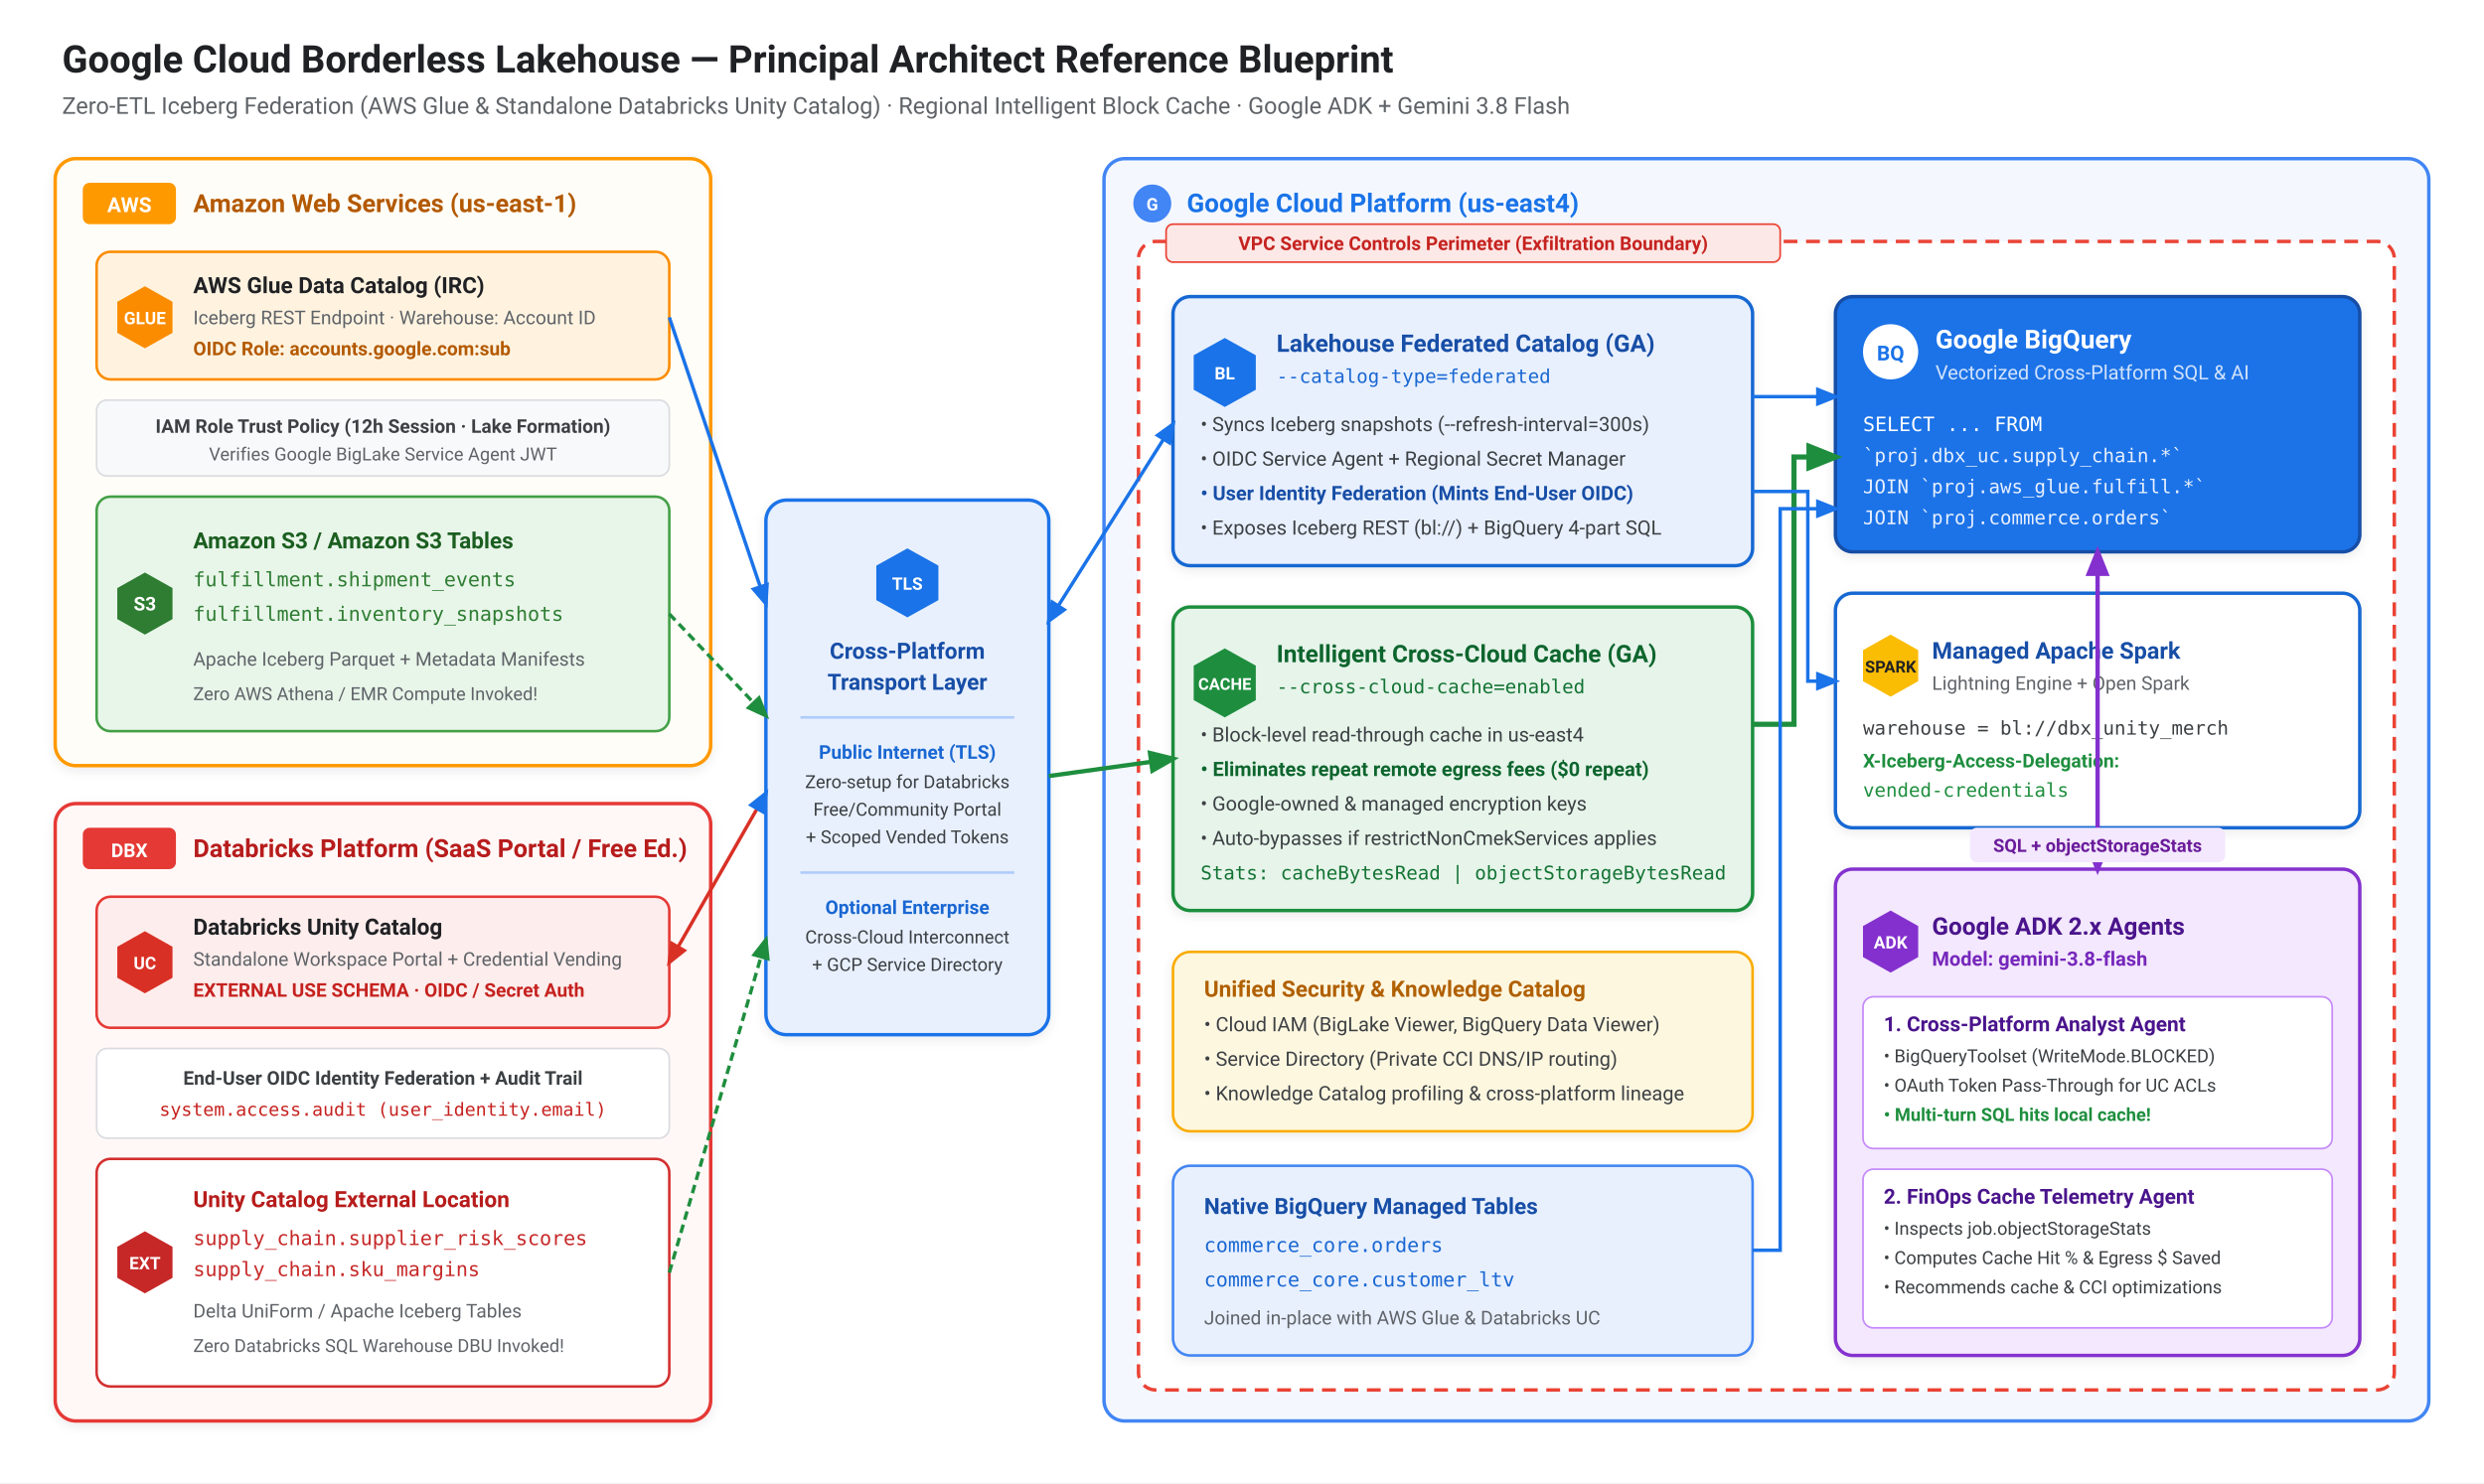
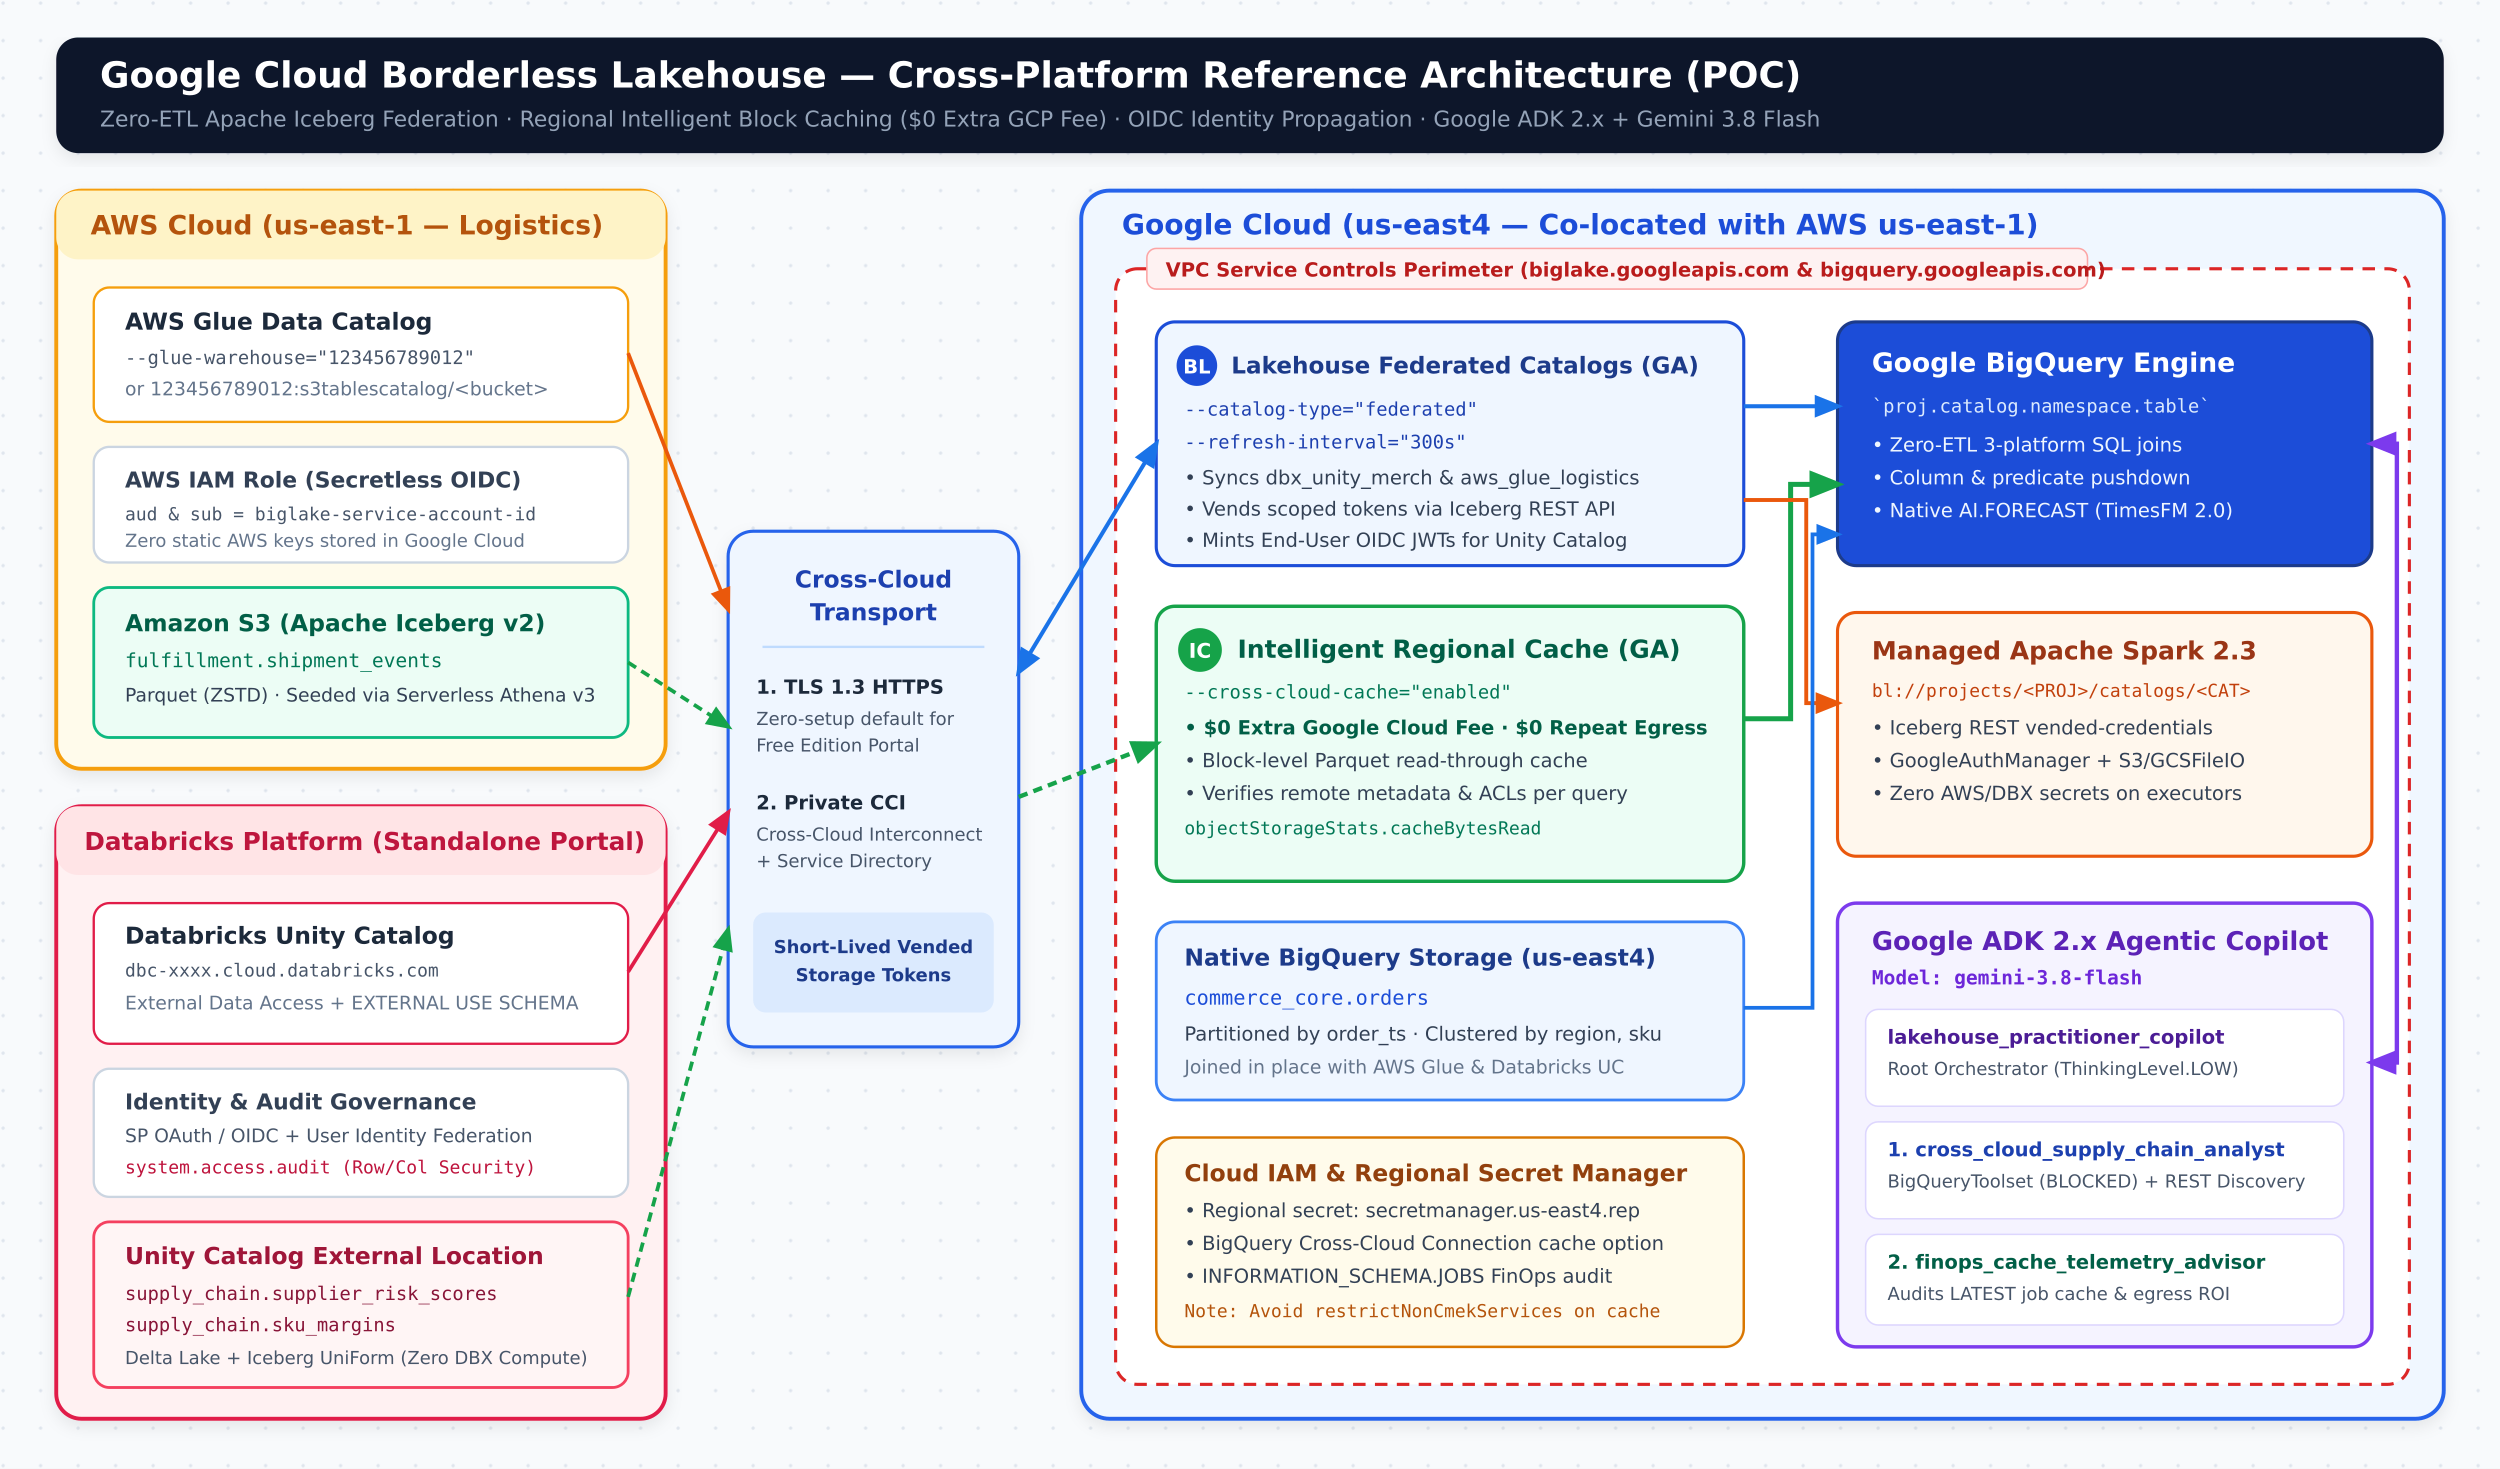
- <svg xmlns="http://www.w3.org/2000/svg" viewBox="0 0 1440 860" width="1440" height="860" font-family="'Google Sans', 'Segoe UI', Roboto, Helvetica, Arial, sans-serif">
+ <svg xmlns="http://www.w3.org/2000/svg" width="1600" height="940" viewBox="0 0 1600 940">
  <defs>
-     <filter id="cardShadow" x="-4%" y="-4%" width="108%" height="110%">
-       <feDropShadow dx="0" dy="2" stdDeviation="3" flood-color="#202124" flood-opacity="0.08" />
+     <pattern id="grid" width="24" height="24" patternUnits="userSpaceOnUse">
+       <circle cx="2" cy="2" r="1.1" fill="#CBD5E1" fill-opacity="0.55" />
+     </pattern>
+     <filter id="shadow" x="-6%" y="-6%" width="112%" height="118%">
+       <feDropShadow dx="0" dy="4" stdDeviation="5" flood-color="#0F172A" flood-opacity="0.08" />
    </filter>
-     <marker id="arrowBlue" viewBox="0 0 10 10" refX="8" refY="5" markerWidth="7" markerHeight="7" orient="auto-start-reverse">
+     <marker id="arrBlue" viewBox="0 0 10 10" refX="8" refY="5" markerWidth="7" markerHeight="7" orient="auto-start-reverse">
      <path d="M 0 1 L 10 5 L 0 9 z" fill="#1A73E8" />
    </marker>
-     <marker id="arrowGreen" viewBox="0 0 10 10" refX="8" refY="5" markerWidth="7" markerHeight="7" orient="auto-start-reverse">
-       <path d="M 0 1 L 10 5 L 0 9 z" fill="#1E8E3E" />
+     <marker id="arrGreen" viewBox="0 0 10 10" refX="8" refY="5" markerWidth="7" markerHeight="7" orient="auto-start-reverse">
+       <path d="M 0 1 L 10 5 L 0 9 z" fill="#16A34A" />
    </marker>
-     <marker id="arrowRed" viewBox="0 0 10 10" refX="8" refY="5" markerWidth="7" markerHeight="7" orient="auto-start-reverse">
-       <path d="M 0 1 L 10 5 L 0 9 z" fill="#D93025" />
+     <marker id="arrOrange" viewBox="0 0 10 10" refX="8" refY="5" markerWidth="7" markerHeight="7" orient="auto-start-reverse">
+       <path d="M 0 1 L 10 5 L 0 9 z" fill="#EA580C" />
    </marker>
-     <marker id="arrowPurple" viewBox="0 0 10 10" refX="8" refY="5" markerWidth="7" markerHeight="7" orient="auto-start-reverse">
-       <path d="M 0 1 L 10 5 L 0 9 z" fill="#8430CE" />
+     <marker id="arrRed" viewBox="0 0 10 10" refX="8" refY="5" markerWidth="7" markerHeight="7" orient="auto-start-reverse">
+       <path d="M 0 1 L 10 5 L 0 9 z" fill="#E11D48" />
+     </marker>
+     <marker id="arrPurple" viewBox="0 0 10 10" refX="8" refY="5" markerWidth="7" markerHeight="7" orient="auto-start-reverse">
+       <path d="M 0 1 L 10 5 L 0 9 z" fill="#7C3AED" />
+     </marker>
+     <marker id="arrSlate" viewBox="0 0 10 10" refX="8" refY="5" markerWidth="7" markerHeight="7" orient="auto-start-reverse">
+       <path d="M 0 1 L 10 5 L 0 9 z" fill="#475569" />
    </marker>
  </defs>
-   <rect width="1440" height="860" fill="#FFFFFF" />
-   <text x="36" y="42" font-size="22" font-weight="700" fill="#202124">Google Cloud Borderless Lakehouse — Principal Architect Reference Blueprint</text>
-   <text x="36" y="66" font-size="13.5" fill="#5F6368">Zero-ETL Iceberg Federation (AWS Glue &amp; Standalone Databricks Unity Catalog) · Regional Intelligent Block Cache · Google ADK + Gemini 3.8 Flash</text>
-   <rect x="32" y="92" width="380" height="352" rx="12" fill="#FFFDF7" stroke="#FF9900" stroke-width="2" filter="url(#cardShadow)" />
-   <rect x="48" y="106" width="54" height="24" rx="4" fill="#FF9900" />
-   <text x="75" y="123" font-size="12" font-weight="700" fill="#FFFFFF" text-anchor="middle">AWS</text>
-   <text x="112" y="123" font-size="14.5" font-weight="700" fill="#B35900">Amazon Web Services (us-east-1)</text>
-   <rect x="56" y="146" width="332" height="74" rx="8" fill="#FFF3E0" stroke="#FB8C00" stroke-width="1.5" />
-   <polygon points="84,166 100,175 100,193 84,202 68,193 68,175" fill="#FB8C00" />
-   <text x="84" y="188" font-size="10" font-weight="700" fill="#FFFFFF" text-anchor="middle">GLUE</text>
-   <text x="112" y="170" font-size="13" font-weight="700" fill="#202124">AWS Glue Data Catalog (IRC)</text>
-   <text x="112" y="188" font-size="11" fill="#5F6368">Iceberg REST Endpoint · Warehouse: Account ID</text>
-   <text x="112" y="206" font-size="11" fill="#B35900" font-weight="600">OIDC Role: accounts.google.com:sub</text>
-   <rect x="56" y="232" width="332" height="44" rx="6" fill="#F8F9FA" stroke="#DADCE0" />
-   <text x="222" y="251" font-size="11" font-weight="600" fill="#3C4043" text-anchor="middle">IAM Role Trust Policy (12h Session · Lake Formation)</text>
-   <text x="222" y="267" font-size="10.5" fill="#5F6368" text-anchor="middle">Verifies Google BigLake Service Agent JWT</text>
-   <rect x="56" y="288" width="332" height="136" rx="8" fill="#E8F5E9" stroke="#43A047" stroke-width="1.5" />
-   <polygon points="84,332 100,341 100,359 84,368 68,359 68,341" fill="#2E7D32" />
-   <text x="84" y="354" font-size="11" font-weight="700" fill="#FFFFFF" text-anchor="middle">S3</text>
-   <text x="112" y="318" font-size="13" font-weight="700" fill="#1B5E20">Amazon S3 / Amazon S3 Tables</text>
-   <text x="112" y="340" font-size="11.5" fill="#2E7D32" font-family="monospace">fulfillment.shipment_events</text>
-   <text x="112" y="360" font-size="11.5" fill="#2E7D32" font-family="monospace">fulfillment.inventory_snapshots</text>
-   <text x="112" y="386" font-size="11" fill="#5F6368">Apache Iceberg Parquet + Metadata Manifests</text>
-   <text x="112" y="406" font-size="10.5" fill="#5F6368">Zero AWS Athena / EMR Compute Invoked!</text>
-   <rect x="32" y="466" width="380" height="358" rx="12" fill="#FFF8F7" stroke="#E53935" stroke-width="2" filter="url(#cardShadow)" />
-   <rect x="48" y="480" width="54" height="24" rx="4" fill="#E53935" />
-   <text x="75" y="497" font-size="11" font-weight="700" fill="#FFFFFF" text-anchor="middle">DBX</text>
-   <text x="112" y="497" font-size="14.5" font-weight="700" fill="#B71C1C">Databricks Platform (SaaS Portal / Free Ed.)</text>
-   <rect x="56" y="520" width="332" height="76" rx="8" fill="#FDEDEC" stroke="#E53935" stroke-width="1.5" />
-   <polygon points="84,540 100,549 100,567 84,576 68,567 68,549" fill="#D93025" />
-   <text x="84" y="562" font-size="10" font-weight="700" fill="#FFFFFF" text-anchor="middle">UC</text>
-   <text x="112" y="542" font-size="13" font-weight="700" fill="#202124">Databricks Unity Catalog</text>
-   <text x="112" y="560" font-size="11" fill="#5F6368">Standalone Workspace Portal + Credential Vending</text>
-   <text x="112" y="578" font-size="11" fill="#C5221F" font-weight="600">EXTERNAL USE SCHEMA · OIDC / Secret Auth</text>
-   <rect x="56" y="608" width="332" height="52" rx="6" fill="#FFFFFF" stroke="#DADCE0" />
-   <text x="222" y="629" font-size="11" font-weight="600" fill="#3C4043" text-anchor="middle">End-User OIDC Identity Federation + Audit Trail</text>
-   <text x="222" y="647" font-size="10.5" fill="#C5221F" font-family="monospace" text-anchor="middle">system.access.audit (user_identity.email)</text>
-   <rect x="56" y="672" width="332" height="132" rx="8" fill="#FFFFFF" stroke="#D32F2F" stroke-width="1.5" />
-   <polygon points="84,714 100,723 100,741 84,750 68,741 68,723" fill="#C62828" />
-   <text x="84" y="736" font-size="10" font-weight="700" fill="#FFFFFF" text-anchor="middle">EXT</text>
-   <text x="112" y="700" font-size="13" font-weight="700" fill="#B71C1C">Unity Catalog External Location</text>
-   <text x="112" y="722" font-size="11.5" fill="#C62828" font-family="monospace">supply_chain.supplier_risk_scores</text>
-   <text x="112" y="740" font-size="11.5" fill="#C62828" font-family="monospace">supply_chain.sku_margins</text>
-   <text x="112" y="764" font-size="11" fill="#5F6368">Delta UniForm / Apache Iceberg Tables</text>
-   <text x="112" y="784" font-size="10.5" fill="#5F6368">Zero Databricks SQL Warehouse DBU Invoked!</text>
-   <rect x="444" y="290" width="164" height="310" rx="12" fill="#E8F0FE" stroke="#1A73E8" stroke-width="2" filter="url(#cardShadow)" />
-   <polygon points="526,318 544,328 544,348 526,358 508,348 508,328" fill="#1A73E8" />
-   <text x="526" y="342" font-size="10" font-weight="700" fill="#FFFFFF" text-anchor="middle">TLS</text>
-   <text x="526" y="382" font-size="13" font-weight="700" fill="#174EA6" text-anchor="middle">Cross-Platform</text>
-   <text x="526" y="400" font-size="13" font-weight="700" fill="#174EA6" text-anchor="middle">Transport Layer</text>
-   <line x1="464" y1="416" x2="588" y2="416" stroke="#AECBFA" stroke-width="1.5" />
-   <text x="526" y="440" font-size="11" font-weight="600" fill="#1967D2" text-anchor="middle">Public Internet (TLS)</text>
-   <text x="526" y="457" font-size="10.5" fill="#3C4043" text-anchor="middle">Zero-setup for Databricks</text>
-   <text x="526" y="473" font-size="10.5" fill="#3C4043" text-anchor="middle">Free/Community Portal</text>
-   <text x="526" y="489" font-size="10.5" fill="#3C4043" text-anchor="middle">+ Scoped Vended Tokens</text>
-   <line x1="464" y1="506" x2="588" y2="506" stroke="#AECBFA" stroke-width="1.5" />
-   <text x="526" y="530" font-size="11" font-weight="600" fill="#1967D2" text-anchor="middle">Optional Enterprise</text>
-   <text x="526" y="547" font-size="10.5" fill="#3C4043" text-anchor="middle">Cross-Cloud Interconnect</text>
-   <text x="526" y="563" font-size="10.5" fill="#3C4043" text-anchor="middle">+ GCP Service Directory</text>
-   <rect x="640" y="92" width="768" height="732" rx="12" fill="#F4F8FE" stroke="#4285F4" stroke-width="2" />
-   <circle cx="668" cy="118" r="11" fill="#4285F4" />
-   <text x="668" y="122" font-size="10" font-weight="700" fill="#FFFFFF" text-anchor="middle">G</text>
-   <text x="688" y="123" font-size="15" font-weight="700" fill="#1A73E8">Google Cloud Platform (us-east4)</text>
-   <rect x="660" y="140" width="728" height="666" rx="10" fill="#FFFFFF" stroke="#EA4335" stroke-width="2" stroke-dasharray="8,5" />
-   <rect x="676" y="130" width="356" height="22" rx="4" fill="#FCE8E6" stroke="#EA4335" />
-   <text x="854" y="145" font-size="11" font-weight="700" fill="#C5221F" text-anchor="middle">VPC Service Controls Perimeter (Exfiltration Boundary)</text>
-   <rect x="680" y="172" width="336" height="156" rx="10" fill="#E8F0FE" stroke="#1967D2" stroke-width="2" filter="url(#cardShadow)" />
-   <polygon points="710,196 728,206 728,226 710,236 692,226 692,206" fill="#1A73E8" />
-   <text x="710" y="220" font-size="10" font-weight="700" fill="#FFFFFF" text-anchor="middle">BL</text>
-   <text x="740" y="204" font-size="14" font-weight="700" fill="#174EA6">Lakehouse Federated Catalog (GA)</text>
-   <text x="740" y="222" font-size="11" fill="#1967D2" font-family="monospace">--catalog-type=federated</text>
-   <text x="696" y="250" font-size="11.5" fill="#3C4043">• Syncs Iceberg snapshots (--refresh-interval=300s)</text>
-   <text x="696" y="270" font-size="11.5" fill="#3C4043">• OIDC Service Agent + Regional Secret Manager</text>
-   <text x="696" y="290" font-size="11.5" fill="#174EA6" font-weight="600">• User Identity Federation (Mints End-User OIDC)</text>
-   <text x="696" y="310" font-size="11.5" fill="#3C4043">• Exposes Iceberg REST (bl://) + BigQuery 4-part SQL</text>
-   <rect x="680" y="352" width="336" height="176" rx="10" fill="#E6F4EA" stroke="#1E8E3E" stroke-width="2" filter="url(#cardShadow)" />
-   <polygon points="710,376 728,386 728,406 710,416 692,406 692,386" fill="#1E8E3E" />
-   <text x="710" y="400" font-size="9.5" font-weight="700" fill="#FFFFFF" text-anchor="middle">CACHE</text>
-   <text x="740" y="384" font-size="14" font-weight="700" fill="#0D652D">Intelligent Cross-Cloud Cache (GA)</text>
-   <text x="740" y="402" font-size="11" fill="#137333" font-family="monospace">--cross-cloud-cache=enabled</text>
-   <text x="696" y="430" font-size="11.5" fill="#3C4043">• Block-level read-through cache in us-east4</text>
-   <text x="696" y="450" font-size="11.5" fill="#0D652D" font-weight="600">• Eliminates repeat remote egress fees ($0 repeat)</text>
-   <text x="696" y="470" font-size="11.5" fill="#3C4043">• Google-owned &amp; managed encryption keys</text>
-   <text x="696" y="490" font-size="11.5" fill="#3C4043">• Auto-bypasses if restrictNonCmekServices applies</text>
-   <text x="696" y="510" font-size="11" fill="#137333" font-family="monospace">Stats: cacheBytesRead | objectStorageBytesRead</text>
-   <rect x="680" y="552" width="336" height="104" rx="10" fill="#FEF7E0" stroke="#F9AB00" stroke-width="1.5" filter="url(#cardShadow)" />
-   <text x="698" y="578" font-size="13" font-weight="700" fill="#B06000">Unified Security &amp; Knowledge Catalog</text>
-   <text x="698" y="598" font-size="11.5" fill="#3C4043">• Cloud IAM (BigLake Viewer, BigQuery Data Viewer)</text>
-   <text x="698" y="618" font-size="11.5" fill="#3C4043">• Service Directory (Private CCI DNS/IP routing)</text>
-   <text x="698" y="638" font-size="11.5" fill="#3C4043">• Knowledge Catalog profiling &amp; cross-platform lineage</text>
-   <rect x="680" y="676" width="336" height="110" rx="10" fill="#E8F0FE" stroke="#4285F4" stroke-width="1.5" filter="url(#cardShadow)" />
-   <text x="698" y="704" font-size="13" font-weight="700" fill="#174EA6">Native BigQuery Managed Tables</text>
-   <text x="698" y="726" font-size="11.5" fill="#1967D2" font-family="monospace">commerce_core.orders</text>
-   <text x="698" y="746" font-size="11.5" fill="#1967D2" font-family="monospace">commerce_core.customer_ltv</text>
-   <text x="698" y="768" font-size="11" fill="#5F6368">Joined in-place with AWS Glue &amp; Databricks UC</text>
-   <rect x="1064" y="172" width="304" height="148" rx="10" fill="#1A73E8" stroke="#174EA6" stroke-width="2" filter="url(#cardShadow)" />
-   <circle cx="1096" cy="204" r="16" fill="#FFFFFF" />
-   <text x="1096" y="209" font-size="12" font-weight="700" fill="#1A73E8" text-anchor="middle">BQ</text>
-   <text x="1122" y="202" font-size="15" font-weight="700" fill="#FFFFFF">Google BigQuery</text>
-   <text x="1122" y="220" font-size="11.5" fill="#D2E3FC">Vectorized Cross-Platform SQL &amp; AI</text>
-   <text x="1080" y="250" font-size="11.5" fill="#FFFFFF" font-family="monospace">SELECT ... FROM</text>
-   <text x="1080" y="268" font-size="11" fill="#E8F0FE" font-family="monospace">`proj.dbx_uc.supply_chain.*`</text>
-   <text x="1080" y="286" font-size="11" fill="#E8F0FE" font-family="monospace">JOIN `proj.aws_glue.fulfill.*`</text>
-   <text x="1080" y="304" font-size="11" fill="#E8F0FE" font-family="monospace">JOIN `proj.commerce.orders`</text>
-   <rect x="1064" y="344" width="304" height="136" rx="10" fill="#FFFFFF" stroke="#1967D2" stroke-width="2" filter="url(#cardShadow)" />
-   <polygon points="1096,368 1112,377 1112,395 1096,404 1080,395 1080,377" fill="#FBBC04" />
-   <text x="1096" y="390" font-size="9.5" font-weight="700" fill="#202124" text-anchor="middle">SPARK</text>
-   <text x="1120" y="382" font-size="13.5" font-weight="700" fill="#174EA6">Managed Apache Spark</text>
-   <text x="1120" y="400" font-size="11" fill="#5F6368">Lightning Engine + Open Spark</text>
-   <text x="1080" y="426" font-size="11" fill="#3C4043" font-family="monospace">warehouse = bl://dbx_unity_merch</text>
-   <text x="1080" y="445" font-size="11" fill="#1E8E3E" font-weight="600">X-Iceberg-Access-Delegation:</text>
-   <text x="1080" y="462" font-size="11" fill="#1E8E3E" font-family="monospace">vended-credentials</text>
-   <rect x="1064" y="504" width="304" height="282" rx="10" fill="#F3E8FD" stroke="#8430CE" stroke-width="2" filter="url(#cardShadow)" />
-   <polygon points="1096,528 1112,537 1112,555 1096,564 1080,555 1080,537" fill="#8430CE" />
-   <text x="1096" y="550" font-size="10" font-weight="700" fill="#FFFFFF" text-anchor="middle">ADK</text>
-   <text x="1120" y="542" font-size="14" font-weight="700" fill="#4A148C">Google ADK 2.x Agents</text>
-   <text x="1120" y="560" font-size="11.5" font-weight="700" fill="#7627BB">Model: gemini-3.8-flash</text>
-   <rect x="1080" y="578" width="272" height="88" rx="6" fill="#FFFFFF" stroke="#C58AF9" />
-   <text x="1092" y="598" font-size="12" font-weight="700" fill="#4A148C">1. Cross-Platform Analyst Agent</text>
-   <text x="1092" y="616" font-size="10.5" fill="#3C4043">• BigQueryToolset (WriteMode.BLOCKED)</text>
-   <text x="1092" y="633" font-size="10.5" fill="#3C4043">• OAuth Token Pass-Through for UC ACLs</text>
-   <text x="1092" y="650" font-size="10.5" fill="#1E8E3E" font-weight="600">• Multi-turn SQL hits local cache!</text>
-   <rect x="1080" y="678" width="272" height="92" rx="6" fill="#FFFFFF" stroke="#C58AF9" />
-   <text x="1092" y="698" font-size="12" font-weight="700" fill="#4A148C">2. FinOps Cache Telemetry Agent</text>
-   <text x="1092" y="716" font-size="10.5" fill="#3C4043">• Inspects job.objectStorageStats</text>
-   <text x="1092" y="733" font-size="10.5" fill="#3C4043">• Computes Cache Hit % &amp; Egress $ Saved</text>
-   <text x="1092" y="750" font-size="10.5" fill="#3C4043">• Recommends cache &amp; CCI optimizations</text>
-   <path d="M 388 184 L 444 350" fill="none" stroke="#1A73E8" stroke-width="2" marker-end="url(#arrowBlue)" />
-   <path d="M 388 558 L 444 460" fill="none" stroke="#D93025" stroke-width="2" marker-start="url(#arrowRed)" marker-end="url(#arrowBlue)" />
-   <path d="M 680 246 L 608 360" fill="none" stroke="#1A73E8" stroke-width="2" marker-start="url(#arrowBlue)" marker-end="url(#arrowBlue)" />
-   <path d="M 388 356 L 444 415" fill="none" stroke="#1E8E3E" stroke-width="2" stroke-dasharray="5,3" marker-end="url(#arrowGreen)" />
-   <path d="M 388 738 L 444 545" fill="none" stroke="#1E8E3E" stroke-width="2" stroke-dasharray="5,3" marker-end="url(#arrowGreen)" />
-   <path d="M 608 450 L 680 440" fill="none" stroke="#1E8E3E" stroke-width="2.5" marker-end="url(#arrowGreen)" />
-   <path d="M 1016 230 L 1064 230" fill="none" stroke="#1A73E8" stroke-width="2" marker-end="url(#arrowBlue)" />
-   <path d="M 1016 420 L 1040 420 L 1040 265 L 1064 265" fill="none" stroke="#1E8E3E" stroke-width="3" marker-end="url(#arrowGreen)" />
-   <path d="M 1016 285 L 1048 285 L 1048 395 L 1064 395" fill="none" stroke="#1A73E8" stroke-width="2" marker-end="url(#arrowBlue)" />
-   <path d="M 1016 725 L 1032 725 L 1032 295 L 1064 295" fill="none" stroke="#1A73E8" stroke-width="2" marker-end="url(#arrowBlue)" />
-   <path d="M 1216 504 L 1216 320" fill="none" stroke="#8430CE" stroke-width="2.5" marker-start="url(#arrowPurple)" marker-end="url(#arrowPurple)" />
-   <rect x="1142" y="480" width="148" height="20" rx="4" fill="#F3E8FD" />
-   <text x="1216" y="494" font-size="10.5" font-weight="700" fill="#6A1B9A" text-anchor="middle">SQL + objectStorageStats</text>
+   <rect width="1600" height="940" fill="#F8FAFC" />
+   <rect width="1600" height="940" fill="url(#grid)" />
+   <rect x="36" y="24" width="1528" height="74" rx="14" fill="#0F172A" filter="url(#shadow)" />
+   <text x="64" y="56" font-family="DejaVu Sans" font-size="23" font-weight="bold" fill="#FFFFFF">Google Cloud Borderless Lakehouse — Cross-Platform Reference Architecture (POC)</text>
+   <text x="64" y="81" font-family="DejaVu Sans" font-size="14" fill="#94A3B8">Zero-ETL Apache Iceberg Federation · Regional Intelligent Block Caching ($0 Extra GCP Fee) · OIDC Identity Propagation · Google ADK 2.x + Gemini 3.8 Flash</text>
+   <g filter="url(#shadow)">
+     <rect x="36" y="122" width="390" height="370" rx="16" fill="#FFFBEB" stroke="#F59E0B" stroke-width="2.5" />
+     <rect x="36" y="122" width="390" height="44" rx="14" fill="#FEF3C7" />
+     <text x="58" y="150" font-family="DejaVu Sans" font-size="17" font-weight="bold" fill="#B45309">AWS Cloud (us-east-1 — Logistics)</text>
+     <rect x="60" y="184" width="342" height="86" rx="10" fill="#FFFFFF" stroke="#F59E0B" stroke-width="1.5" />
+     <text x="80" y="211" font-family="DejaVu Sans" font-size="15" font-weight="bold" fill="#1E293B">AWS Glue Data Catalog</text>
+     <text x="80" y="233" font-family="DejaVu Sans Mono" font-size="12" fill="#475569">--glue-warehouse="123456789012"</text>
+     <text x="80" y="253" font-family="DejaVu Sans" font-size="12" fill="#64748B">or 123456789012:s3tablescatalog/&lt;bucket&gt;</text>
+     <rect x="60" y="286" width="342" height="74" rx="10" fill="#FFFFFF" stroke="#CBD5E1" stroke-width="1.5" />
+     <text x="80" y="312" font-family="DejaVu Sans" font-size="14" font-weight="bold" fill="#334155">AWS IAM Role (Secretless OIDC)</text>
+     <text x="80" y="333" font-family="DejaVu Sans Mono" font-size="11.5" fill="#475569">aud &amp; sub = biglake-service-account-id</text>
+     <text x="80" y="350" font-family="DejaVu Sans" font-size="11.5" fill="#64748B">Zero static AWS keys stored in Google Cloud</text>
+     <rect x="60" y="376" width="342" height="96" rx="10" fill="#ECFDF5" stroke="#10B981" stroke-width="1.8" />
+     <text x="80" y="404" font-family="DejaVu Sans" font-size="15" font-weight="bold" fill="#065F46">Amazon S3 (Apache Iceberg v2)</text>
+     <text x="80" y="427" font-family="DejaVu Sans Mono" font-size="12.5" fill="#047857">fulfillment.shipment_events</text>
+     <text x="80" y="449" font-family="DejaVu Sans" font-size="12" fill="#334155">Parquet (ZSTD) · Seeded via Serverless Athena v3</text>
+   </g>
+   <g filter="url(#shadow)">
+     <rect x="36" y="516" width="390" height="392" rx="16" fill="#FFF1F2" stroke="#E11D48" stroke-width="2.5" />
+     <rect x="36" y="516" width="390" height="44" rx="14" fill="#FFE4E6" />
+     <text x="54" y="544" font-family="DejaVu Sans" font-size="15.8" font-weight="bold" fill="#BE123C">Databricks Platform (Standalone Portal)</text>
+     <rect x="60" y="578" width="342" height="90" rx="10" fill="#FFFFFF" stroke="#E11D48" stroke-width="1.5" />
+     <text x="80" y="604" font-family="DejaVu Sans" font-size="15" font-weight="bold" fill="#1E293B">Databricks Unity Catalog</text>
+     <text x="80" y="625" font-family="DejaVu Sans Mono" font-size="11.5" fill="#475569">dbc-xxxx.cloud.databricks.com</text>
+     <text x="80" y="646" font-family="DejaVu Sans" font-size="12" fill="#64748B">External Data Access + EXTERNAL USE SCHEMA</text>
+     <rect x="60" y="684" width="342" height="82" rx="10" fill="#FFFFFF" stroke="#CBD5E1" stroke-width="1.5" />
+     <text x="80" y="710" font-family="DejaVu Sans" font-size="14" font-weight="bold" fill="#334155">Identity &amp; Audit Governance</text>
+     <text x="80" y="731" font-family="DejaVu Sans" font-size="12" fill="#475569">SP OAuth / OIDC + User Identity Federation</text>
+     <text x="80" y="751" font-family="DejaVu Sans Mono" font-size="11.5" fill="#BE123C">system.access.audit (Row/Col Security)</text>
+     <rect x="60" y="782" width="342" height="106" rx="10" fill="#FFF5F5" stroke="#F43F5E" stroke-width="1.8" />
+     <text x="80" y="809" font-family="DejaVu Sans" font-size="15" font-weight="bold" fill="#9F1239">Unity Catalog External Location</text>
+     <text x="80" y="832" font-family="DejaVu Sans Mono" font-size="12" fill="#881337">supply_chain.supplier_risk_scores</text>
+     <text x="80" y="852" font-family="DejaVu Sans Mono" font-size="12" fill="#881337">supply_chain.sku_margins</text>
+     <text x="80" y="873" font-family="DejaVu Sans" font-size="11.5" fill="#475569">Delta Lake + Iceberg UniForm (Zero DBX Compute)</text>
+   </g>
+   <g filter="url(#shadow)">
+     <rect x="466" y="340" width="186" height="330" rx="16" fill="#EFF6FF" stroke="#2563EB" stroke-width="2" />
+     <text x="559" y="376" text-anchor="middle" font-family="DejaVu Sans" font-size="15" font-weight="bold" fill="#1E40AF">Cross-Cloud</text>
+     <text x="559" y="397" text-anchor="middle" font-family="DejaVu Sans" font-size="15" font-weight="bold" fill="#1E40AF">Transport</text>
+     <line x1="488" y1="414" x2="630" y2="414" stroke="#BFDBFE" stroke-width="1.5" />
+     <text x="484" y="444" font-family="DejaVu Sans" font-size="12.5" font-weight="bold" fill="#1E293B">1. TLS 1.3 HTTPS</text>
+     <text x="484" y="464" font-family="DejaVu Sans" font-size="11.5" fill="#475569">Zero-setup default for</text>
+     <text x="484" y="481" font-family="DejaVu Sans" font-size="11.5" fill="#475569">Free Edition Portal</text>
+     <text x="484" y="518" font-family="DejaVu Sans" font-size="12.5" font-weight="bold" fill="#1E293B">2. Private CCI</text>
+     <text x="484" y="538" font-family="DejaVu Sans" font-size="11.5" fill="#475569">Cross-Cloud Interconnect</text>
+     <text x="484" y="555" font-family="DejaVu Sans" font-size="11.5" fill="#475569">+ Service Directory</text>
+     <rect x="482" y="584" width="154" height="64" rx="8" fill="#DBEAFE" />
+     <text x="559" y="610" text-anchor="middle" font-family="DejaVu Sans" font-size="11.5" font-weight="bold" fill="#1E3A8A">Short-Lived Vended</text>
+     <text x="559" y="628" text-anchor="middle" font-family="DejaVu Sans" font-size="11.5" font-weight="bold" fill="#1E3A8A">Storage Tokens</text>
+   </g>
+   <g filter="url(#shadow)">
+     <rect x="692" y="122" width="872" height="786" rx="18" fill="#F0F7FF" stroke="#2563EB" stroke-width="2.5" />
+     <text x="718" y="150" font-family="DejaVu Sans" font-size="18" font-weight="bold" fill="#1D4ED8">Google Cloud (us-east4 — Co-located with AWS us-east-1)</text>
+     <rect x="714" y="172" width="828" height="714" rx="14" fill="#FFFFFF" stroke="#DC2626" stroke-width="2" stroke-dasharray="8,6" />
+     <rect x="734" y="159" width="602" height="26" rx="6" fill="#FEF2F2" stroke="#FCA5A5" stroke-width="1" />
+     <text x="746" y="177" font-family="DejaVu Sans" font-size="12.5" font-weight="bold" fill="#B91C1C">VPC Service Controls Perimeter (biglake.googleapis.com &amp; bigquery.googleapis.com)</text>
+     <rect x="740" y="206" width="376" height="156" rx="12" fill="#EFF6FF" stroke="#1D4ED8" stroke-width="2" />
+     <circle cx="766" cy="234" r="13" fill="#1D4ED8" />
+     <text x="766" y="239" text-anchor="middle" font-family="DejaVu Sans" font-size="12.5" font-weight="bold" fill="#FFFFFF">BL</text>
+     <text x="788" y="239" font-family="DejaVu Sans" font-size="14.8" font-weight="bold" fill="#1E3A8A">Lakehouse Federated Catalogs (GA)</text>
+     <text x="758" y="266" font-family="DejaVu Sans Mono" font-size="12" fill="#1E40AF">--catalog-type="federated"</text>
+     <text x="758" y="287" font-family="DejaVu Sans Mono" font-size="12" fill="#1E40AF">--refresh-interval="300s"</text>
+     <text x="758" y="310" font-family="DejaVu Sans" font-size="12.5" fill="#334155">• Syncs dbx_unity_merch &amp; aws_glue_logistics</text>
+     <text x="758" y="330" font-family="DejaVu Sans" font-size="12.5" fill="#334155">• Vends scoped tokens via Iceberg REST API</text>
+     <text x="758" y="350" font-family="DejaVu Sans" font-size="12.5" fill="#334155">• Mints End-User OIDC JWTs for Unity Catalog</text>
+     <rect x="740" y="388" width="376" height="176" rx="12" fill="#ECFDF5" stroke="#16A34A" stroke-width="2.2" />
+     <circle cx="768" cy="416" r="14" fill="#16A34A" />
+     <text x="768" y="421" text-anchor="middle" font-family="DejaVu Sans" font-size="13" font-weight="bold" fill="#FFFFFF">IC</text>
+     <text x="792" y="421" font-family="DejaVu Sans" font-size="16" font-weight="bold" fill="#065F46">Intelligent Regional Cache (GA)</text>
+     <text x="758" y="447" font-family="DejaVu Sans Mono" font-size="12" fill="#047857">--cross-cloud-cache="enabled"</text>
+     <text x="758" y="470" font-family="DejaVu Sans" font-size="12.5" font-weight="bold" fill="#065F46">• $0 Extra Google Cloud Fee · $0 Repeat Egress</text>
+     <text x="758" y="491" font-family="DejaVu Sans" font-size="12.5" fill="#334155">• Block-level Parquet read-through cache</text>
+     <text x="758" y="512" font-family="DejaVu Sans" font-size="12.5" fill="#334155">• Verifies remote metadata &amp; ACLs per query</text>
+     <text x="758" y="534" font-family="DejaVu Sans Mono" font-size="11.5" fill="#047857">objectStorageStats.cacheBytesRead</text>
+     <rect x="740" y="590" width="376" height="114" rx="12" fill="#EFF6FF" stroke="#3B82F6" stroke-width="1.8" />
+     <text x="758" y="618" font-family="DejaVu Sans" font-size="15" font-weight="bold" fill="#1E3A8A">Native BigQuery Storage (us-east4)</text>
+     <text x="758" y="643" font-family="DejaVu Sans Mono" font-size="13" fill="#1D4ED8">commerce_core.orders</text>
+     <text x="758" y="666" font-family="DejaVu Sans" font-size="12.5" fill="#334155">Partitioned by order_ts · Clustered by region, sku</text>
+     <text x="758" y="687" font-family="DejaVu Sans" font-size="12" fill="#64748B">Joined in place with AWS Glue &amp; Databricks UC</text>
+     <rect x="740" y="728" width="376" height="134" rx="12" fill="#FFFBEB" stroke="#D97706" stroke-width="1.6" />
+     <text x="758" y="756" font-family="DejaVu Sans" font-size="15" font-weight="bold" fill="#92400E">Cloud IAM &amp; Regional Secret Manager</text>
+     <text x="758" y="779" font-family="DejaVu Sans" font-size="12.5" fill="#334155">• Regional secret: secretmanager.us-east4.rep</text>
+     <text x="758" y="800" font-family="DejaVu Sans" font-size="12.5" fill="#334155">• BigQuery Cross-Cloud Connection cache option</text>
+     <text x="758" y="821" font-family="DejaVu Sans" font-size="12.5" fill="#334155">• INFORMATION_SCHEMA.JOBS FinOps audit</text>
+     <text x="758" y="843" font-family="DejaVu Sans Mono" font-size="11.5" fill="#B45309">Note: Avoid restrictNonCmekServices on cache</text>
+     <rect x="1176" y="206" width="342" height="156" rx="12" fill="#1D4ED8" stroke="#1E3A8A" stroke-width="2" />
+     <text x="1198" y="238" font-family="DejaVu Sans" font-size="17" font-weight="bold" fill="#FFFFFF">Google BigQuery Engine</text>
+     <text x="1198" y="264" font-family="DejaVu Sans Mono" font-size="12" fill="#DBEAFE">`proj.catalog.namespace.table`</text>
+     <text x="1198" y="289" font-family="DejaVu Sans" font-size="12.5" fill="#EFF6FF">• Zero-ETL 3-platform SQL joins</text>
+     <text x="1198" y="310" font-family="DejaVu Sans" font-size="12.5" fill="#EFF6FF">• Column &amp; predicate pushdown</text>
+     <text x="1198" y="331" font-family="DejaVu Sans" font-size="12.5" fill="#EFF6FF">• Native AI.FORECAST (TimesFM 2.0)</text>
+     <rect x="1176" y="392" width="342" height="156" rx="12" fill="#FFF7ED" stroke="#EA580C" stroke-width="2" />
+     <text x="1198" y="422" font-family="DejaVu Sans" font-size="16" font-weight="bold" fill="#9A3412">Managed Apache Spark 2.3</text>
+     <text x="1198" y="446" font-family="DejaVu Sans Mono" font-size="11.5" fill="#C2410C">bl://projects/&lt;PROJ&gt;/catalogs/&lt;CAT&gt;</text>
+     <text x="1198" y="470" font-family="DejaVu Sans" font-size="12.5" fill="#334155">• Iceberg REST vended-credentials</text>
+     <text x="1198" y="491" font-family="DejaVu Sans" font-size="12.5" fill="#334155">• GoogleAuthManager + S3/GCSFileIO</text>
+     <text x="1198" y="512" font-family="DejaVu Sans" font-size="12.5" fill="#334155">• Zero AWS/DBX secrets on executors</text>
+     <rect x="1176" y="578" width="342" height="284" rx="12" fill="#F5F3FF" stroke="#7C3AED" stroke-width="2.2" />
+     <text x="1198" y="608" font-family="DejaVu Sans" font-size="16.5" font-weight="bold" fill="#5B21B6">Google ADK 2.x Agentic Copilot</text>
+     <text x="1198" y="630" font-family="DejaVu Sans Mono" font-size="12.5" font-weight="bold" fill="#6D28D9">Model: gemini-3.8-flash</text>
+     <rect x="1194" y="646" width="306" height="62" rx="8" fill="#FFFFFF" stroke="#DDD6FE" />
+     <text x="1208" y="668" font-family="DejaVu Sans" font-size="12.5" font-weight="bold" fill="#4C1D95">lakehouse_practitioner_copilot</text>
+     <text x="1208" y="688" font-family="DejaVu Sans" font-size="11.5" fill="#475569">Root Orchestrator (ThinkingLevel.LOW)</text>
+     <rect x="1194" y="718" width="306" height="62" rx="8" fill="#FFFFFF" stroke="#DDD6FE" />
+     <text x="1208" y="740" font-family="DejaVu Sans" font-size="12.5" font-weight="bold" fill="#1E40AF">1. cross_cloud_supply_chain_analyst</text>
+     <text x="1208" y="760" font-family="DejaVu Sans" font-size="11.5" fill="#475569">BigQueryToolset (BLOCKED) + REST Discovery</text>
+     <rect x="1194" y="790" width="306" height="58" rx="8" fill="#FFFFFF" stroke="#DDD6FE" />
+     <text x="1208" y="812" font-family="DejaVu Sans" font-size="12.5" font-weight="bold" fill="#065F46">2. finops_cache_telemetry_advisor</text>
+     <text x="1208" y="832" font-family="DejaVu Sans" font-size="11.5" fill="#475569">Audits LATEST job cache &amp; egress ROI</text>
+   </g>
+   <path d="M 402 226 L 466 390" fill="none" stroke="#EA580C" stroke-width="2.4" marker-end="url(#arrOrange)" />
+   <path d="M 402 622 L 466 520" fill="none" stroke="#E11D48" stroke-width="2.4" marker-end="url(#arrRed)" />
+   <path d="M 652 430 L 740 284" fill="none" stroke="#1A73E8" stroke-width="2.6" marker-end="url(#arrBlue)" marker-start="url(#arrBlue)" />
+   <path d="M 402 424 L 466 465" fill="none" stroke="#16A34A" stroke-width="2.4" stroke-dasharray="6,4" marker-end="url(#arrGreen)" />
+   <path d="M 402 830 L 466 595" fill="none" stroke="#16A34A" stroke-width="2.4" stroke-dasharray="6,4" marker-end="url(#arrGreen)" />
+   <path d="M 652 510 L 740 476" fill="none" stroke="#16A34A" stroke-width="2.8" stroke-dasharray="6,4" marker-end="url(#arrGreen)" />
+   <line x1="1116" y1="260" x2="1176" y2="260" stroke="#1A73E8" stroke-width="2.6" marker-end="url(#arrBlue)" />
+   <path d="M 1116 460 L 1146 460 L 1146 310 L 1176 310" fill="none" stroke="#16A34A" stroke-width="3.2" marker-end="url(#arrGreen)" />
+   <path d="M 1116 320 L 1156 320 L 1156 450 L 1176 450" fill="none" stroke="#EA580C" stroke-width="2.5" marker-end="url(#arrOrange)" />
+   <path d="M 1116 645 L 1160 645 L 1160 342 L 1176 342" fill="none" stroke="#1A73E8" stroke-width="2.4" marker-end="url(#arrBlue)" />
+   <line x1="1347" y1="578" x2="1347" y2="548" stroke="#7C3AED" stroke-width="1" stroke-opacity="0" />
+   <path d="M 1518 680 L 1534 680 L 1534 284 L 1518 284" fill="none" stroke="#7C3AED" stroke-width="2.8" marker-end="url(#arrPurple)" marker-start="url(#arrPurple)" />
</svg>
